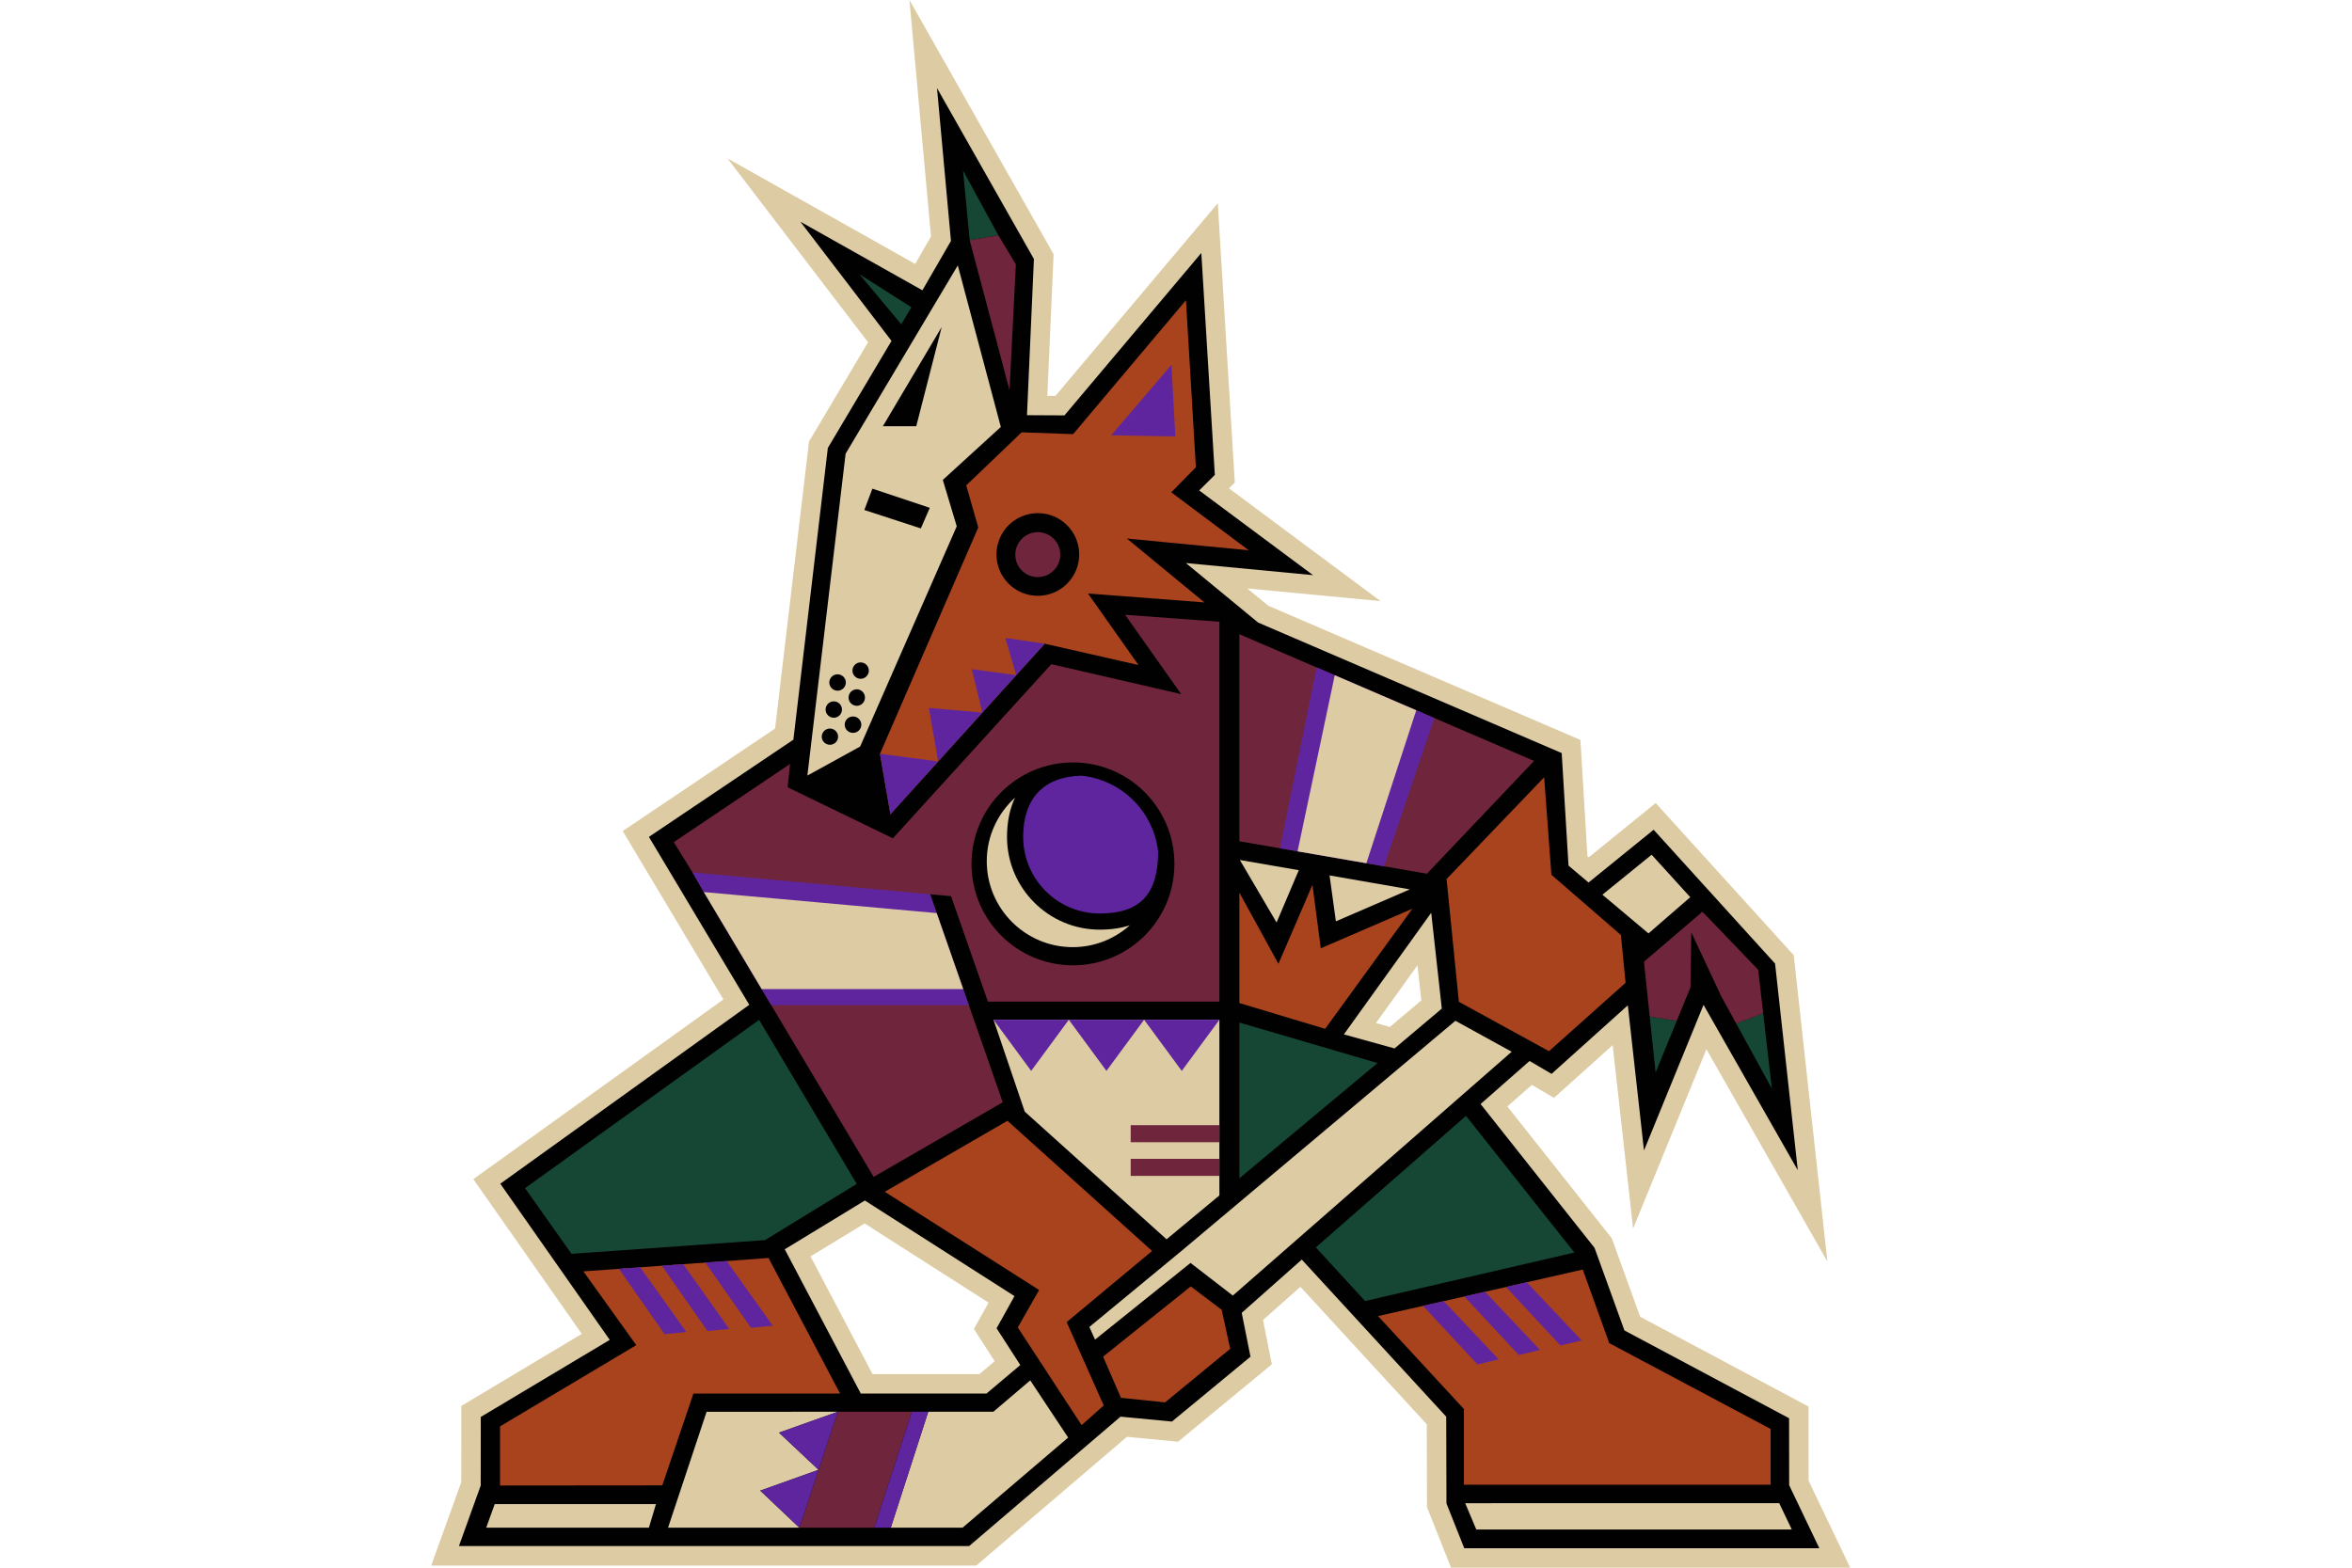
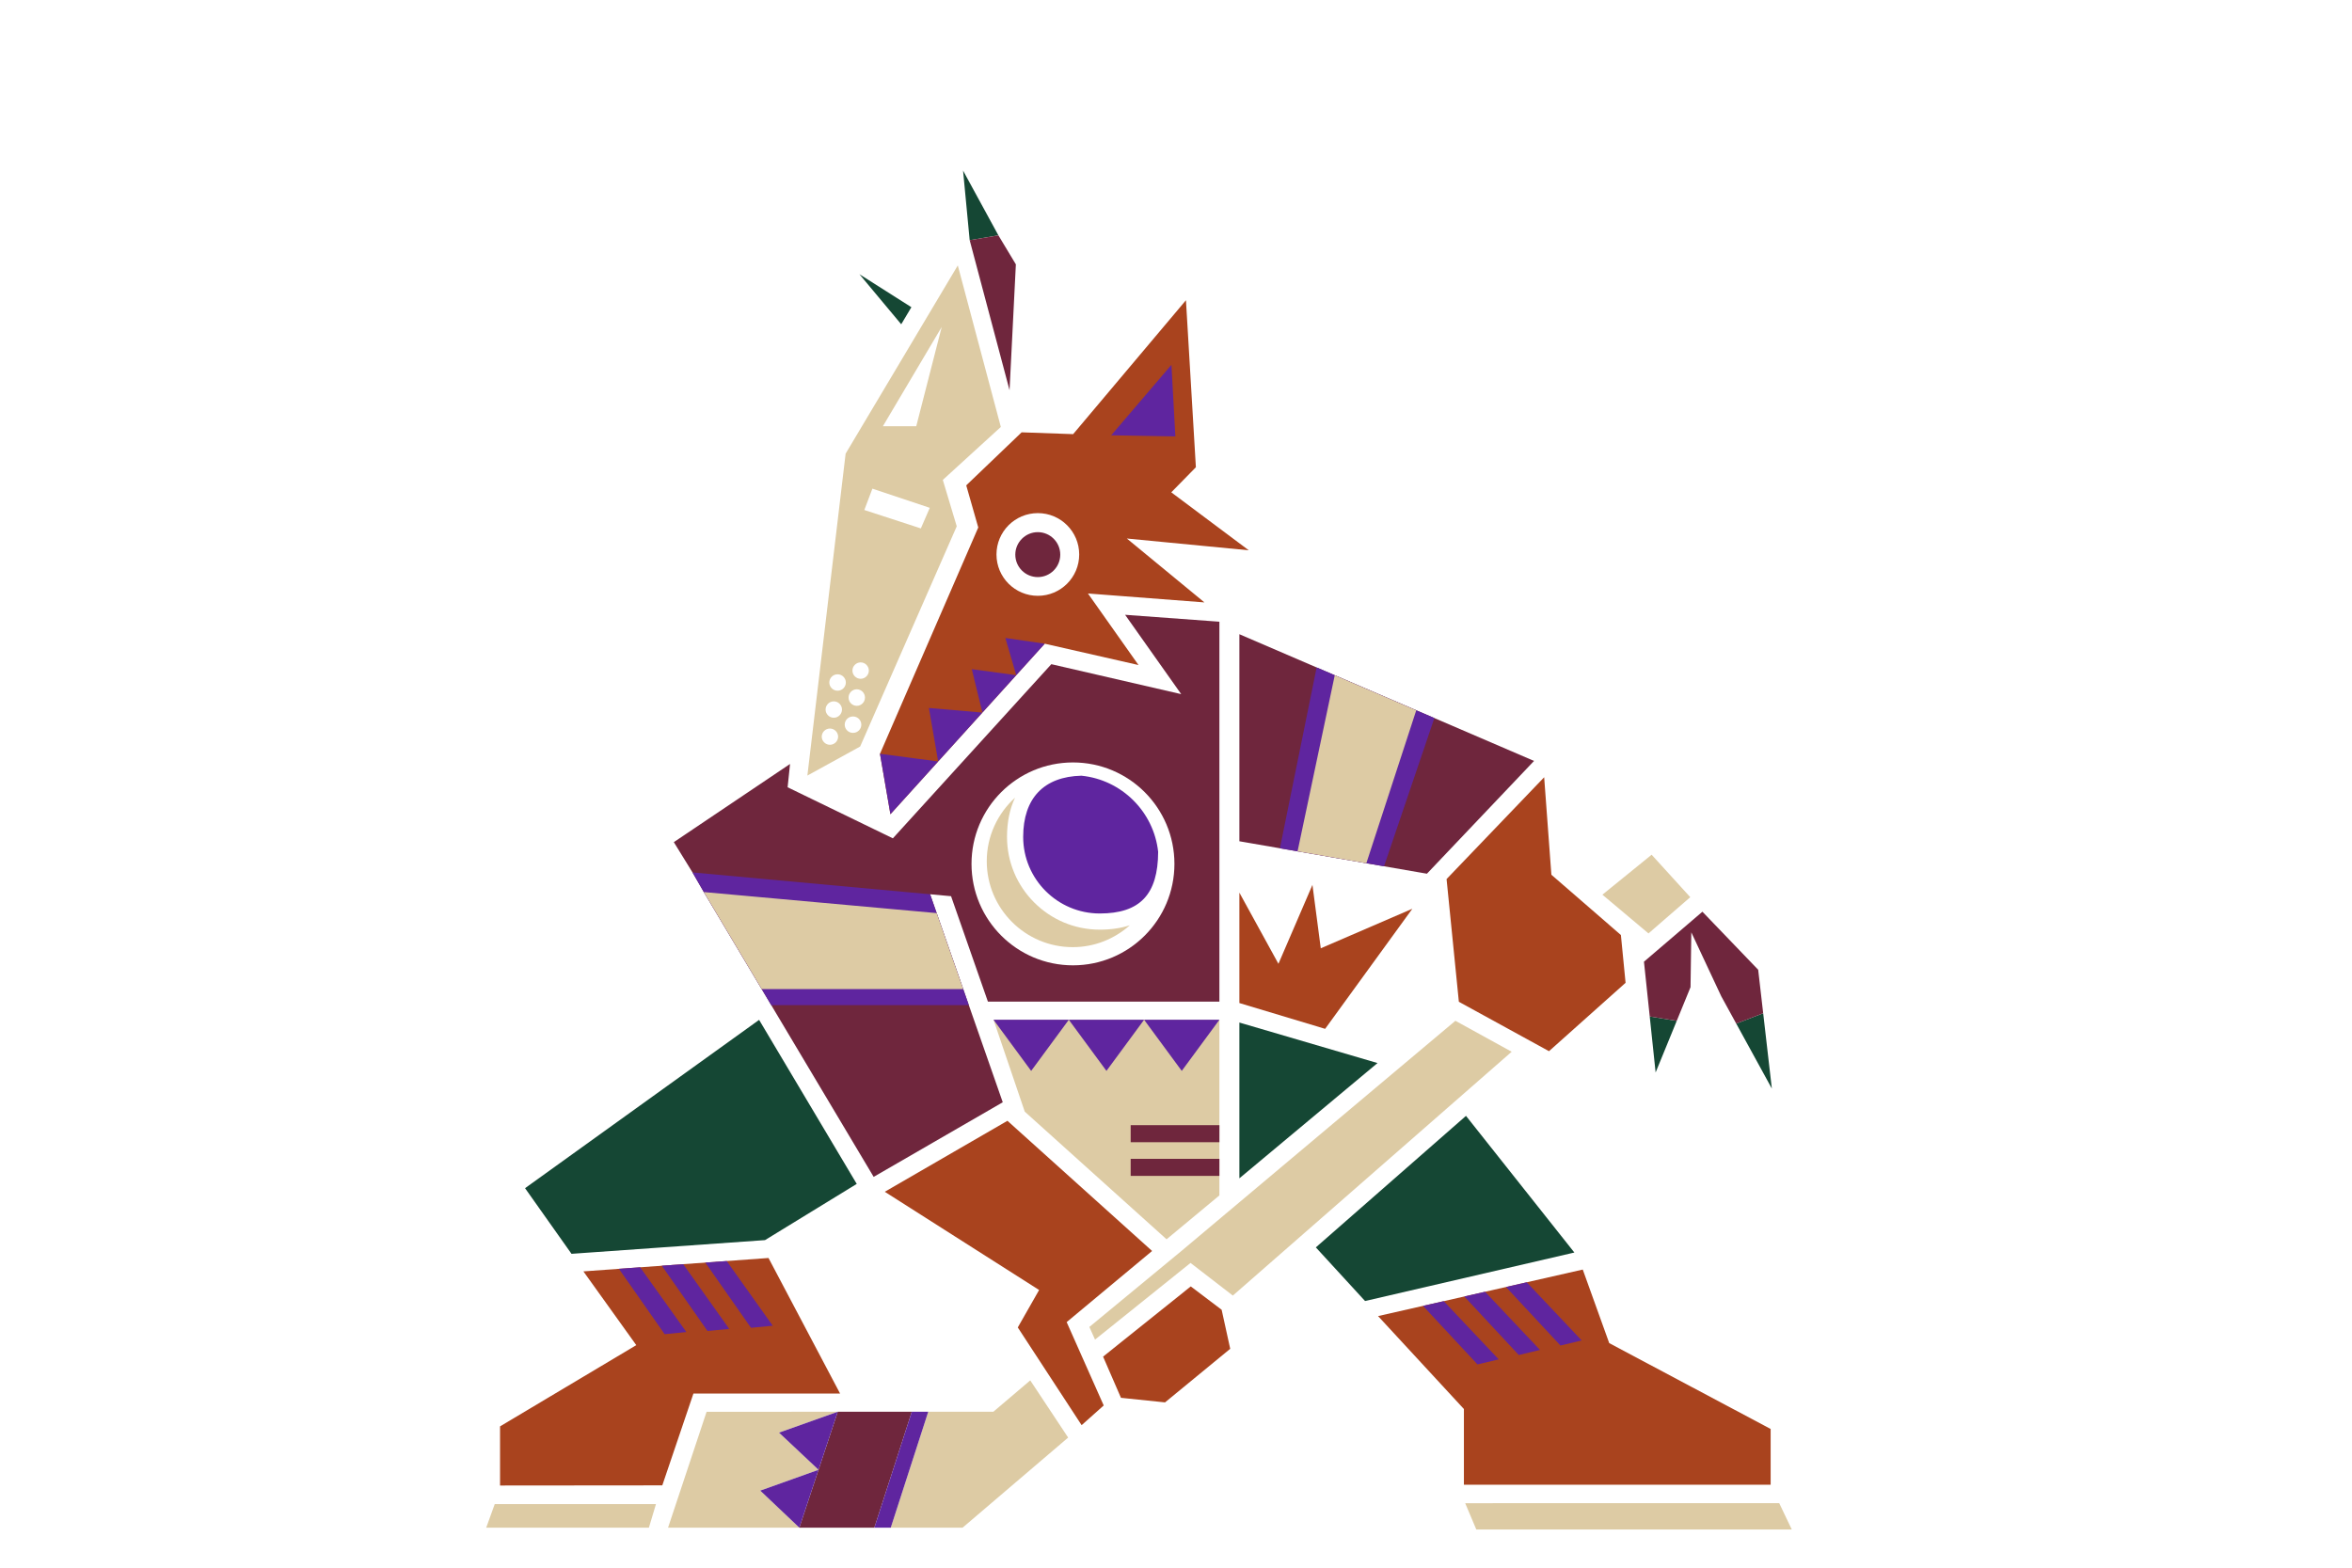
<svg xmlns="http://www.w3.org/2000/svg" width="100%" height="100%" viewBox="0 0 960 640" version="1.1" xml:space="preserve" style="fill-rule:evenodd;clip-rule:evenodd;stroke-linejoin:round;stroke-miterlimit:2;">
-   <path d="M738.213,604.517L738.176,574.205L669.466,537.575L657.866,505.509L615.239,451.7L625.25,442.898L634.28,448.193L658.232,426.664L666.569,501.574L696.499,428.343L745.883,515.017L732.137,389.952L675.787,327.837L648.489,349.972L647.934,349.504L645.065,302.072L517.681,247.297L509.108,240.229L563.488,245.404L501.614,199.358L504,196.993L497.057,82.957L430.795,161.612L427.484,161.596L430.043,103.792L371.2,0L380.001,96.575L373.546,107.745L296.938,64.677L354.309,139.731L330.204,180.263L316.365,297.417L254.175,339.27L295.262,408.018L193.197,481.378L237.465,544.556L188.295,573.954L188.267,605.051L176.016,639.121L398.492,639.121L459.963,586.571L480.853,588.568L519.125,556.963L515.51,538.88L530.772,525.34L582.355,581.458L582.448,615.3L592.26,640L755.193,640L738.212,604.517L738.213,604.517ZM399.748,560.962L356.138,560.962L330.82,512.915L352.902,499.472L403.498,531.797L397.513,542.546L405.987,555.7L399.747,560.962L399.748,560.962ZM567.284,419.244L561.613,417.674L578.548,394.088L580.131,408.415L567.284,419.245L567.284,419.244Z" style="fill:rgb(221,203,164);fill-rule:nonzero;" />
-   <path d="M416.45,557.27L402.65,568.906L351.344,568.906L320.311,510.012L353.003,490.108L414.078,529.131L406.772,542.25L416.45,557.27M530.12,355.248L521.054,376.605L506.064,351.087L530.12,355.248M575.436,363.087L545.256,376.128L542.681,357.39L575.436,363.087M588.494,411.756L569.2,428.019L548.518,422.289L584.168,372.634L588.493,411.756M730.236,578.976L663.034,543.15L650.833,509.429L604.325,450.718L624.314,433.141L633.288,438.401L664.418,410.423L671.015,469.693L695.321,410.228L733.794,477.753L724.521,393.38L674.951,338.742L648.389,360.282L640.208,353.382L637.428,307.437L513.501,254.147L484.044,229.864L535.934,234.801L489.461,200.219L495.851,193.885L490.333,103.268L434.473,169.578L419.181,169.498L422.003,105.723L382.455,35.963L388.143,98.363L376.496,118.517L326.691,90.517L363.884,139.174L337.895,182.873L323.83,301.97L264.86,341.655L305.829,410.208L204.209,483.246L248.875,546.991L196.238,578.462L196.212,606.44L187.318,631.176L395.562,631.176L457.366,578.342L478.335,580.345L510.405,553.861L506.828,535.961L531.339,514.219L590.294,578.351L590.391,613.768L597.656,632.055L742.585,632.055L730.27,606.325L730.238,578.975" style="fill:rgb(1,1,1);fill-rule:nonzero;" />
  <g>
    <path d="M537.076,509.24L557.166,531.136L642.598,511.34L598.363,455.545L537.076,509.24ZM505.869,417.446L505.869,481.044L562.256,433.984L505.869,417.446ZM214.306,485.07L233.266,511.865L312.244,506.269L349.69,483.322L309.842,416.36L214.306,485.07ZM675.764,437.83L684.382,416.766L673.358,414.968L675.764,437.83ZM719.667,413.663L708.668,417.881L723.204,444.408L719.667,413.663ZM367.843,132.386L371.995,125.416L350.78,111.944L367.843,132.386ZM395.785,98.049L407.505,96.076L393.085,69.639L395.785,98.049Z" style="fill:rgb(21,71,52);fill-rule:nonzero;" />
  </g>
  <g>
    <path d="M656.831,548.325L646.025,518.287L562.475,537.284L597.513,575.224L597.513,606.133L722.71,606.133L722.71,583.363L656.831,548.325ZM632.244,429.142L663.5,401.226L661.592,381.716L633.219,357.11L630.272,317.31L590.438,358.873L595.452,408.97L632.244,429.142ZM539.09,387.136L535.692,361.253L521.811,393.467L505.869,364.42L505.869,409.487L540.872,420.018L576.466,370.996L539.09,387.136ZM470.242,510.703L411.202,457.557L361.132,486.534L424.128,526.634L415.42,541.918L441.48,581.813L450.492,573.773L435.375,539.743L470.242,510.703Z" style="fill:rgb(169,67,30);fill-rule:nonzero;" />
    <path d="M486.03,525.171L450.238,553.838L457.536,570.65L475.522,572.517L502.129,550.641L498.631,534.705L486.03,525.171ZM238.125,519.038L259.708,549.148L204.101,582.309L204.107,606.453L270.328,606.393L283.032,568.906L342.889,568.906L313.677,513.569L238.125,519.038ZM459.934,219.846L509.705,224.653L478.071,200.99L488.114,190.751L484.06,122.566L438.017,177.235L416.993,176.495L394.382,198.145L399.292,215.334L359.175,307.729L363.437,332.401L382.927,310.861L400.981,290.907L400.983,290.904L414.793,275.641L426.422,262.788L464.699,271.498L444.061,242.288L491.607,245.926L459.934,219.846ZM423.607,243.239C414.288,243.239 406.727,235.685 406.727,226.36C406.727,217.036 414.288,209.48 423.607,209.48C432.933,209.48 440.49,217.036 440.49,226.36C440.49,235.685 432.933,243.239 423.607,243.239Z" style="fill:rgb(169,67,30);fill-rule:nonzero;" />
  </g>
  <g>
    <path d="M261.29,517.361L252.61,517.989L252.611,517.989L271.285,544.671L280.16,543.806L261.305,517.385L261.29,517.361ZM278.86,516.09L270.125,516.722L270.137,516.738L288.777,543.371L297.649,542.518L278.864,516.098L278.86,516.09ZM296.615,514.806L296.585,514.808L287.883,515.436L287.883,515.438L306.524,542.071L315.396,541.217L296.615,514.806ZM478.14,148.933L453.548,177.71L479.74,178.166L478.14,148.933ZM589.285,531.19L580.857,533.104L580.812,533.116L603.056,557.021L611.724,554.951L589.301,531.209L589.285,531.19ZM606.15,527.355L597.675,529.283L597.685,529.295L619.903,553.17L628.573,551.101L606.175,527.384L606.15,527.355ZM623.166,523.486L623.16,523.488L614.688,525.414L614.689,525.416L636.914,549.301L645.584,547.231L623.166,523.486Z" style="fill:rgb(95,37,159);fill-rule:nonzero;" />
  </g>
  <g>
    <path d="M497.712,416.315L405.52,416.315L418.264,453.819L476.148,505.935L497.712,488.022L497.712,416.315ZM334.088,600.046L334.092,600.032L317.962,584.865L341.939,576.343L288.407,576.349L272.674,623.665L326.264,623.665L310.303,608.54L334.088,600.046ZM420.512,563.534L405.454,576.335L378.873,576.338L363.577,623.665L392.887,623.665L435.981,586.882L420.512,563.534Z" style="fill:rgb(221,203,164);fill-rule:nonzero;" />
  </g>
  <g>
    <path d="M717.625,395.891L694.863,372.201L671.005,392.616L673.358,414.968L684.382,416.766L690.012,403.001L690.335,380.626L702.545,406.708L708.668,417.881L719.667,413.663L717.625,395.891ZM423.582,235.593C428.65,235.593 432.759,231.488 432.759,226.422C432.759,221.355 428.649,217.248 423.582,217.248C418.55,217.249 414.409,221.39 414.409,226.422C414.409,231.488 418.517,235.593 423.582,235.593ZM414.64,107.925L407.505,96.076L395.785,98.049L412.062,159.292L414.639,107.925L414.64,107.925ZM461.5,459.351L461.5,466.301L497.72,466.301L497.724,459.351L461.5,459.351ZM461.5,473.093L461.5,480.04L497.713,480.04L497.716,473.093L461.5,473.093ZM403.224,408.897L497.714,408.9L497.714,253.81L459.224,250.988L482.127,283.378L429.117,271.148L364.435,342.242L321.48,321.397L322.462,311.89L275.03,343.799L282.656,356.165L287.279,364.183L310.885,403.777L314.805,410.355L356.598,480.455L409.285,449.996L395.443,410.355L393.146,403.777L382.318,372.769L379.633,365.081L388.187,365.866L403.224,408.897ZM437.947,311.264C460.819,311.264 479.36,329.805 479.36,352.676C479.36,375.547 460.82,394.09 437.947,394.09C415.076,394.09 396.535,375.547 396.535,352.676C396.535,329.805 415.075,311.264 437.947,311.264ZM585.454,293.145L578.066,289.969L544.798,275.66L537.404,272.481L505.869,258.916L505.869,343.442L522.414,346.305L529.619,347.551L557.693,352.408L564.91,353.656L582.42,356.687L626.142,310.647L585.454,293.145ZM334.103,600.001L334.088,600.046L326.264,623.665L356.882,623.665L372.167,576.34L341.94,576.343L334.103,600.001Z" style="fill:rgb(111,38,61);fill-rule:nonzero;" />
  </g>
  <g>
    <path d="M420.884,437.185L436.249,416.315L405.521,416.315L420.884,437.185Z" style="fill:rgb(95,37,159);fill-rule:nonzero;" />
    <path d="M451.614,437.185L466.979,416.315L436.249,416.315L451.614,437.185ZM482.347,437.185L497.713,416.315L466.983,416.315L482.347,437.185ZM393.146,403.777L382.319,372.769L379.633,365.08L282.656,356.165L287.279,364.182L310.885,403.777L314.805,410.355L395.443,410.355L393.146,403.777ZM578.066,289.969L544.798,275.66L537.404,272.481L522.414,346.305L529.619,347.551L557.693,352.408L564.91,353.656L585.454,293.146L578.066,289.969ZM363.437,332.4L382.927,310.86L359.174,307.729L363.437,332.4Z" style="fill:rgb(95,37,159);fill-rule:nonzero;" />
    <path d="M382.927,310.86L400.981,290.907L379.144,289.024L382.927,310.86ZM426.422,262.788L410.346,260.446L414.792,275.641L426.422,262.788ZM396.648,273.18L400.982,290.904L414.792,275.641L396.648,273.18ZM472.716,347.755C470.929,331.371 457.824,318.337 441.399,316.677C426.069,317.037 417.625,325.869 417.625,341.678C417.625,358.908 431.645,372.926 448.877,372.926C465.301,372.926 472.656,365.155 472.716,347.755ZM334.092,600.032L334.102,600.001L341.94,576.343L317.963,584.865L334.092,600.032ZM326.264,623.665L334.088,600.045L310.303,608.54L326.264,623.665ZM356.882,623.665L363.577,623.665L378.873,576.338L372.167,576.34L356.882,623.665Z" style="fill:rgb(95,37,159);fill-rule:nonzero;" />
  </g>
  <g>
-     <path d="M393.146,403.777L382.319,372.769L287.279,364.182L310.885,403.777L393.146,403.777ZM578.066,289.969L544.798,275.66L529.619,347.551L557.693,352.408L578.066,289.969ZM689.908,366.268L674.139,348.936L654.045,365.252L672.855,381.062L689.908,366.268ZM726.207,613.649L598.039,613.673L602.574,624.417L731.344,624.417L726.207,613.649ZM594.04,416.729L482.455,510.499L444.637,541.723L446.951,546.888L485.929,515.584L503.199,528.912L617.01,429.37L594.04,416.729ZM198.455,623.665L264.859,623.665L267.737,614.051L201.927,614.051L198.455,623.665ZM408.504,174.298L390.937,108.351L345.153,185.201L329.544,316.618L351.081,304.766L390.507,214.862L384.82,195.922L408.504,174.298ZM338.745,304.052L338.74,304.052C336.908,304.052 335.4,302.544 335.4,300.712C335.4,300.711 335.4,300.709 335.4,300.708C335.431,298.895 336.932,297.42 338.746,297.42C340.559,297.42 342.06,298.895 342.091,300.708C342.091,302.556 340.591,304.052 338.745,304.052ZM340.32,293.016C338.484,293.016 336.973,291.505 336.973,289.669C336.973,287.833 338.484,286.322 340.32,286.322C342.156,286.322 343.667,287.833 343.667,289.669C343.667,291.505 342.156,293.016 340.32,293.016ZM341.898,281.972C341.879,281.972 341.859,281.973 341.84,281.973C340.005,281.973 338.495,280.463 338.495,278.628C338.495,276.792 340.005,275.283 341.84,275.283C341.859,275.283 341.879,275.283 341.898,275.283C343.733,275.283 345.243,276.793 345.243,278.628C345.243,280.463 343.733,281.973 341.898,281.973L341.898,281.972ZM348.128,299.19C348.128,299.19 348.127,299.19 348.127,299.19C346.29,299.19 344.779,297.679 344.779,295.842C344.779,293.996 346.279,292.499 348.128,292.499C348.155,292.498 348.183,292.498 348.21,292.498C350.045,292.498 351.556,294.008 351.556,295.844C351.556,297.68 350.045,299.19 348.21,299.19C348.183,299.19 348.155,299.19 348.128,299.189L348.128,299.19ZM349.704,288.151C347.868,288.149 346.358,286.639 346.357,284.803C346.357,284.784 346.357,284.764 346.357,284.745C346.357,282.91 347.867,281.399 349.703,281.399C351.538,281.399 353.049,282.91 353.049,284.745C353.049,284.764 353.048,284.784 353.048,284.803C353.048,284.804 353.048,284.804 353.048,284.805C353.048,286.64 351.539,288.15 349.704,288.151ZM351.281,277.111C349.445,277.111 347.934,275.6 347.934,273.764C347.934,271.928 349.445,270.417 351.281,270.417C353.117,270.417 354.628,271.928 354.628,273.764C354.628,275.6 353.117,277.111 351.281,277.111ZM375.859,215.724L352.783,208.203L356.082,199.488L379.502,207.321L375.859,215.724ZM373.98,174.004L360.364,174L384.371,133.493L373.981,174.005L373.98,174.004ZM411.025,341.678C411.025,335.52 412.16,330.136 414.31,325.636C407.235,332.059 402.759,341.296 402.759,351.582C402.759,370.928 418.498,386.668 437.844,386.668C446.792,386.668 454.942,383.274 461.147,377.742C457.56,378.909 453.481,379.527 448.877,379.527C428.006,379.527 411.025,362.549 411.025,341.678Z" style="fill:rgb(221,203,164);fill-rule:nonzero;" />
+     <path d="M393.146,403.777L382.319,372.769L287.279,364.182L310.885,403.777L393.146,403.777ZM578.066,289.969L544.798,275.66L529.619,347.551L557.693,352.408L578.066,289.969ZM689.908,366.268L674.139,348.936L654.045,365.252L672.855,381.062L689.908,366.268ZM726.207,613.649L598.039,613.673L602.574,624.417L731.344,624.417L726.207,613.649ZM594.04,416.729L482.455,510.499L444.637,541.723L446.951,546.888L485.929,515.584L503.199,528.912L617.01,429.37L594.04,416.729ZM198.455,623.665L264.859,623.665L267.737,614.051L201.927,614.051L198.455,623.665ZM408.504,174.298L390.937,108.351L345.153,185.201L329.544,316.618L351.081,304.766L390.507,214.862L384.82,195.922L408.504,174.298ZM338.745,304.052L338.74,304.052C336.908,304.052 335.4,302.544 335.4,300.712L335.4,300.708C335.431,298.895 336.932,297.42 338.746,297.42C340.559,297.42 342.06,298.895 342.091,300.708C342.091,302.556 340.591,304.052 338.745,304.052ZM340.32,293.016C338.484,293.016 336.973,291.505 336.973,289.669C336.973,287.833 338.484,286.322 340.32,286.322C342.156,286.322 343.667,287.833 343.667,289.669C343.667,291.505 342.156,293.016 340.32,293.016ZM341.898,281.972C341.879,281.972 341.859,281.973 341.84,281.973C340.005,281.973 338.495,280.463 338.495,278.628C338.495,276.792 340.005,275.283 341.84,275.283L341.898,275.283C343.733,275.283 345.243,276.793 345.243,278.628C345.243,280.463 343.733,281.973 341.898,281.973L341.898,281.972ZM348.128,299.19L348.127,299.19C346.29,299.19 344.779,297.679 344.779,295.842C344.779,293.996 346.279,292.499 348.128,292.499C348.155,292.498 348.183,292.498 348.21,292.498C350.045,292.498 351.556,294.008 351.556,295.844C351.556,297.68 350.045,299.19 348.21,299.19C348.183,299.19 348.155,299.19 348.128,299.189L348.128,299.19ZM349.704,288.151C347.868,288.149 346.358,286.639 346.357,284.803L346.357,284.745C346.357,282.91 347.867,281.399 349.703,281.399C351.538,281.399 353.049,282.91 353.049,284.745C353.049,284.764 353.048,284.784 353.048,284.803L353.048,284.805C353.048,286.64 351.539,288.15 349.704,288.151ZM351.281,277.111C349.445,277.111 347.934,275.6 347.934,273.764C347.934,271.928 349.445,270.417 351.281,270.417C353.117,270.417 354.628,271.928 354.628,273.764C354.628,275.6 353.117,277.111 351.281,277.111ZM375.859,215.724L352.783,208.203L356.082,199.488L379.502,207.321L375.859,215.724ZM373.98,174.004L360.364,174L384.371,133.493L373.981,174.005L373.98,174.004ZM411.025,341.678C411.025,335.52 412.16,330.136 414.31,325.636C407.235,332.059 402.759,341.296 402.759,351.582C402.759,370.928 418.498,386.668 437.844,386.668C446.792,386.668 454.942,383.274 461.147,377.742C457.56,378.909 453.481,379.527 448.877,379.527C428.006,379.527 411.025,362.549 411.025,341.678Z" style="fill:rgb(221,203,164);fill-rule:nonzero;" />
  </g>
</svg>
